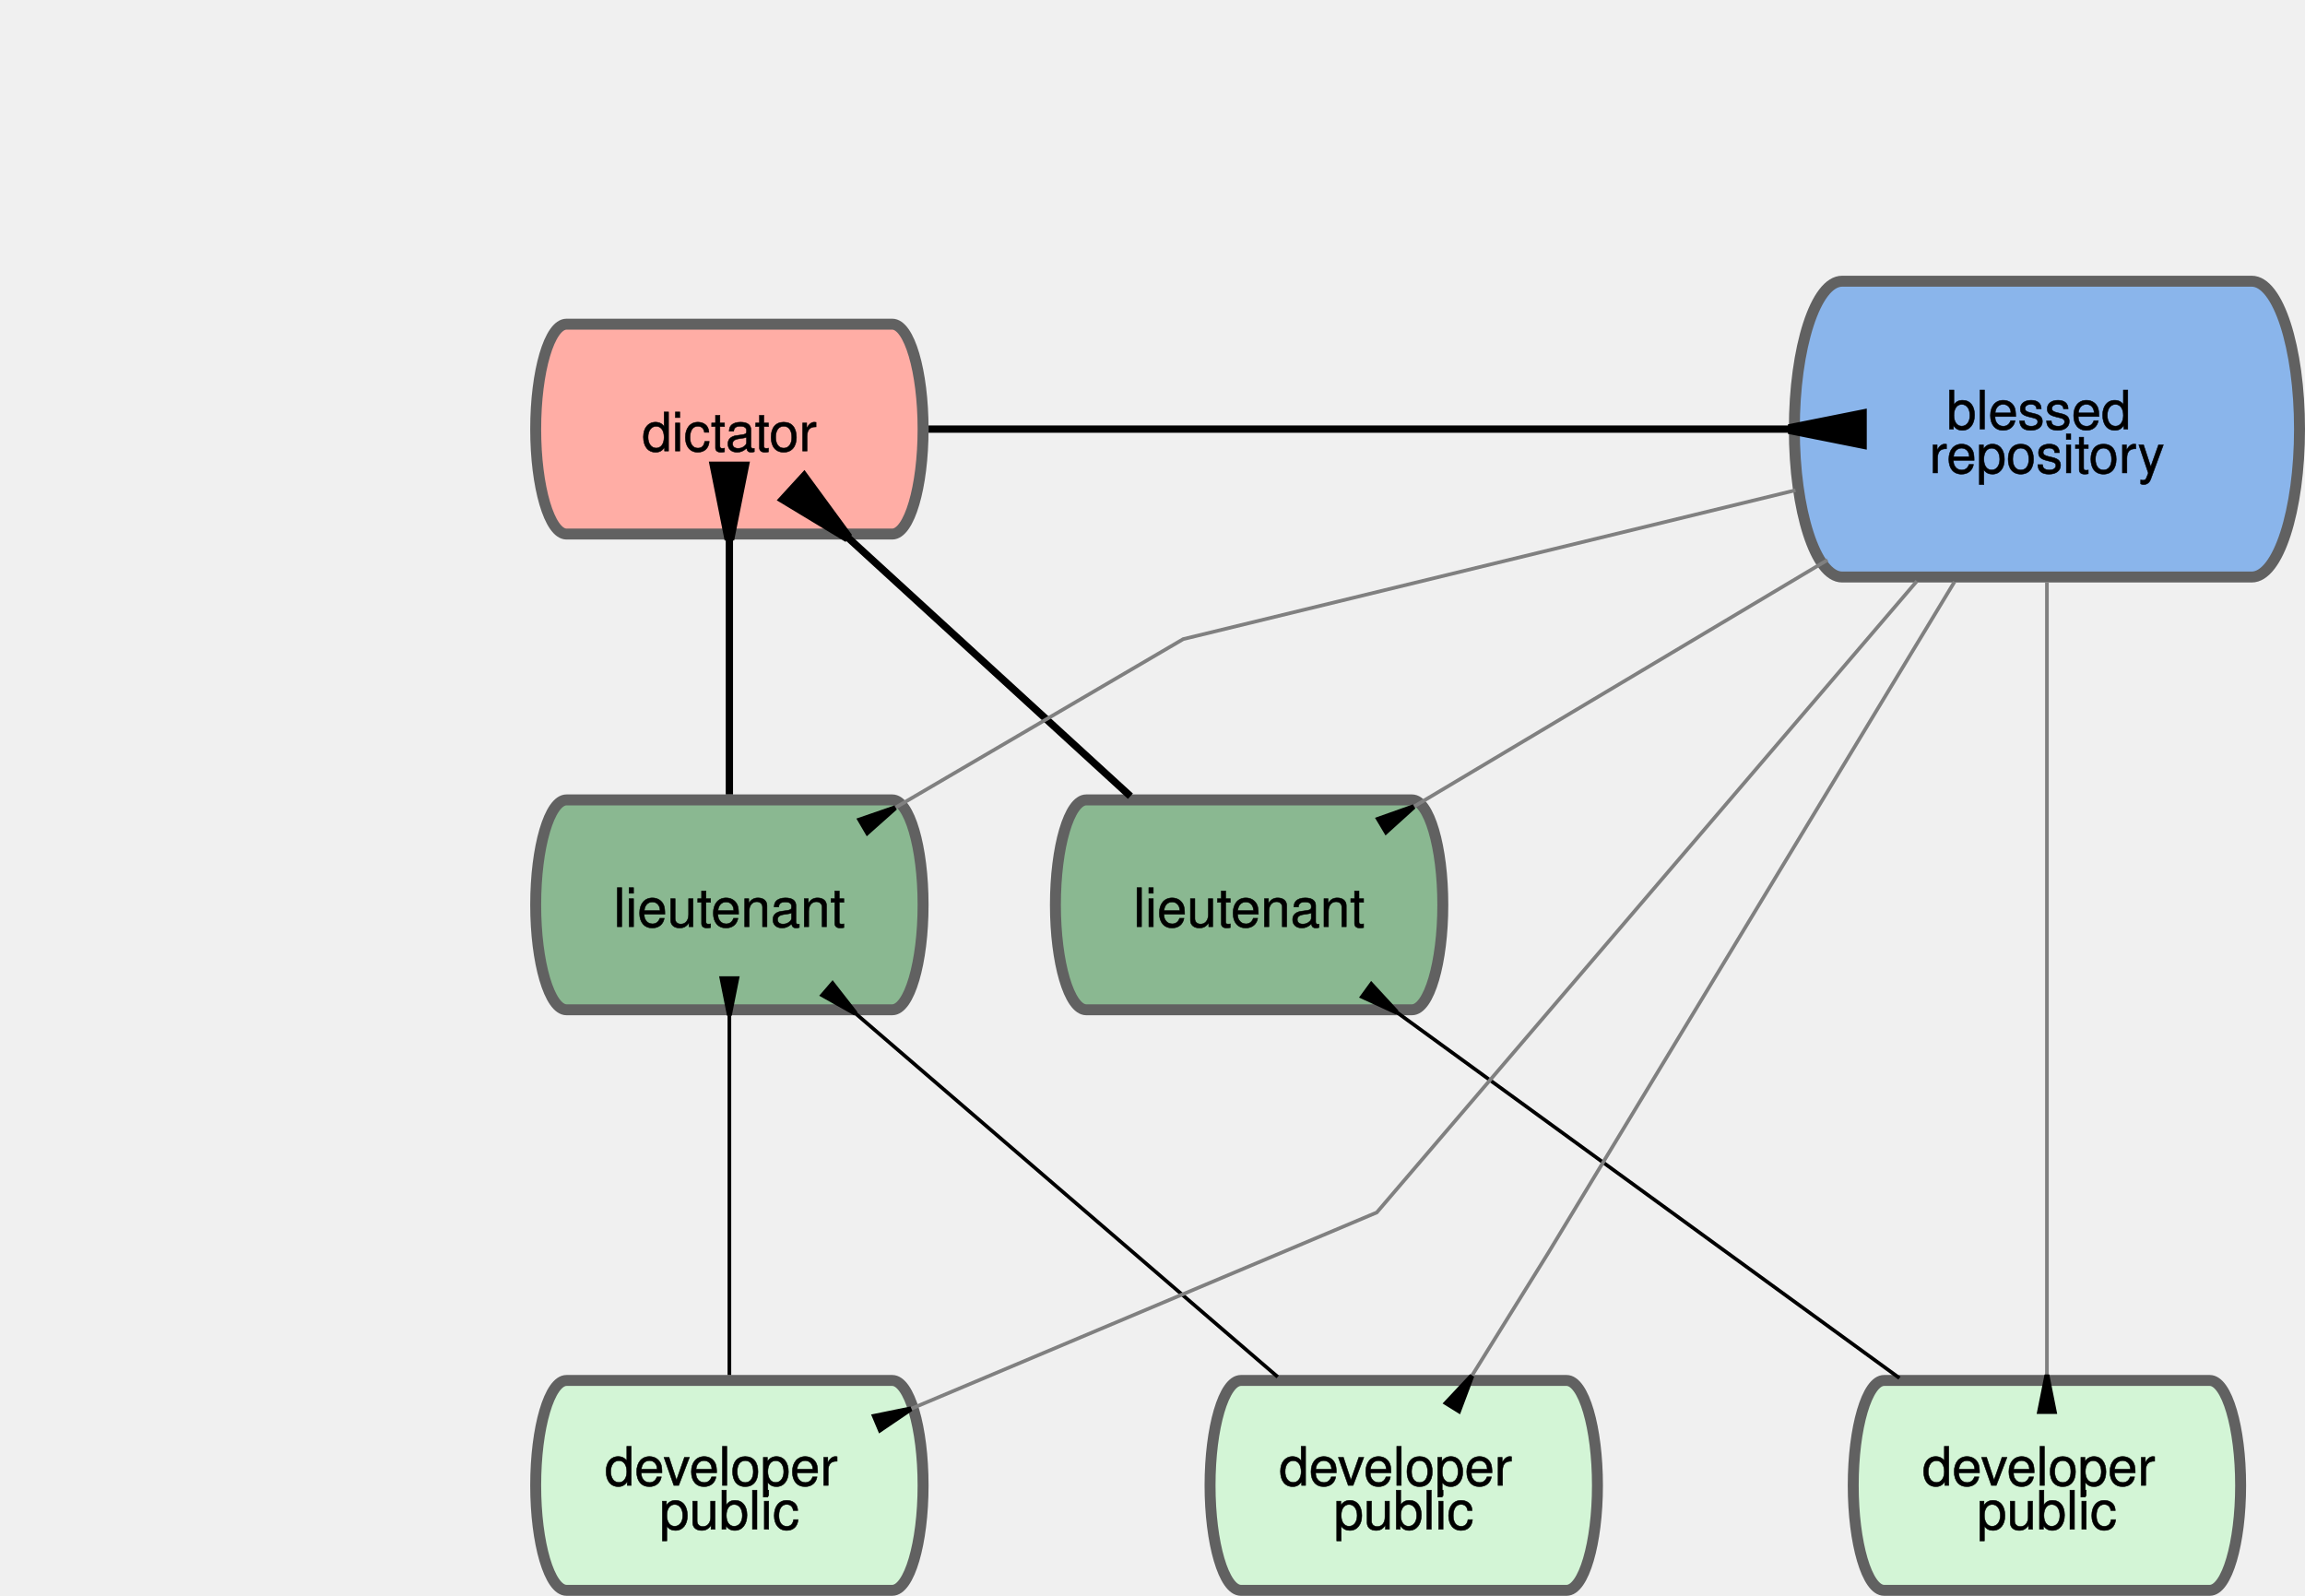
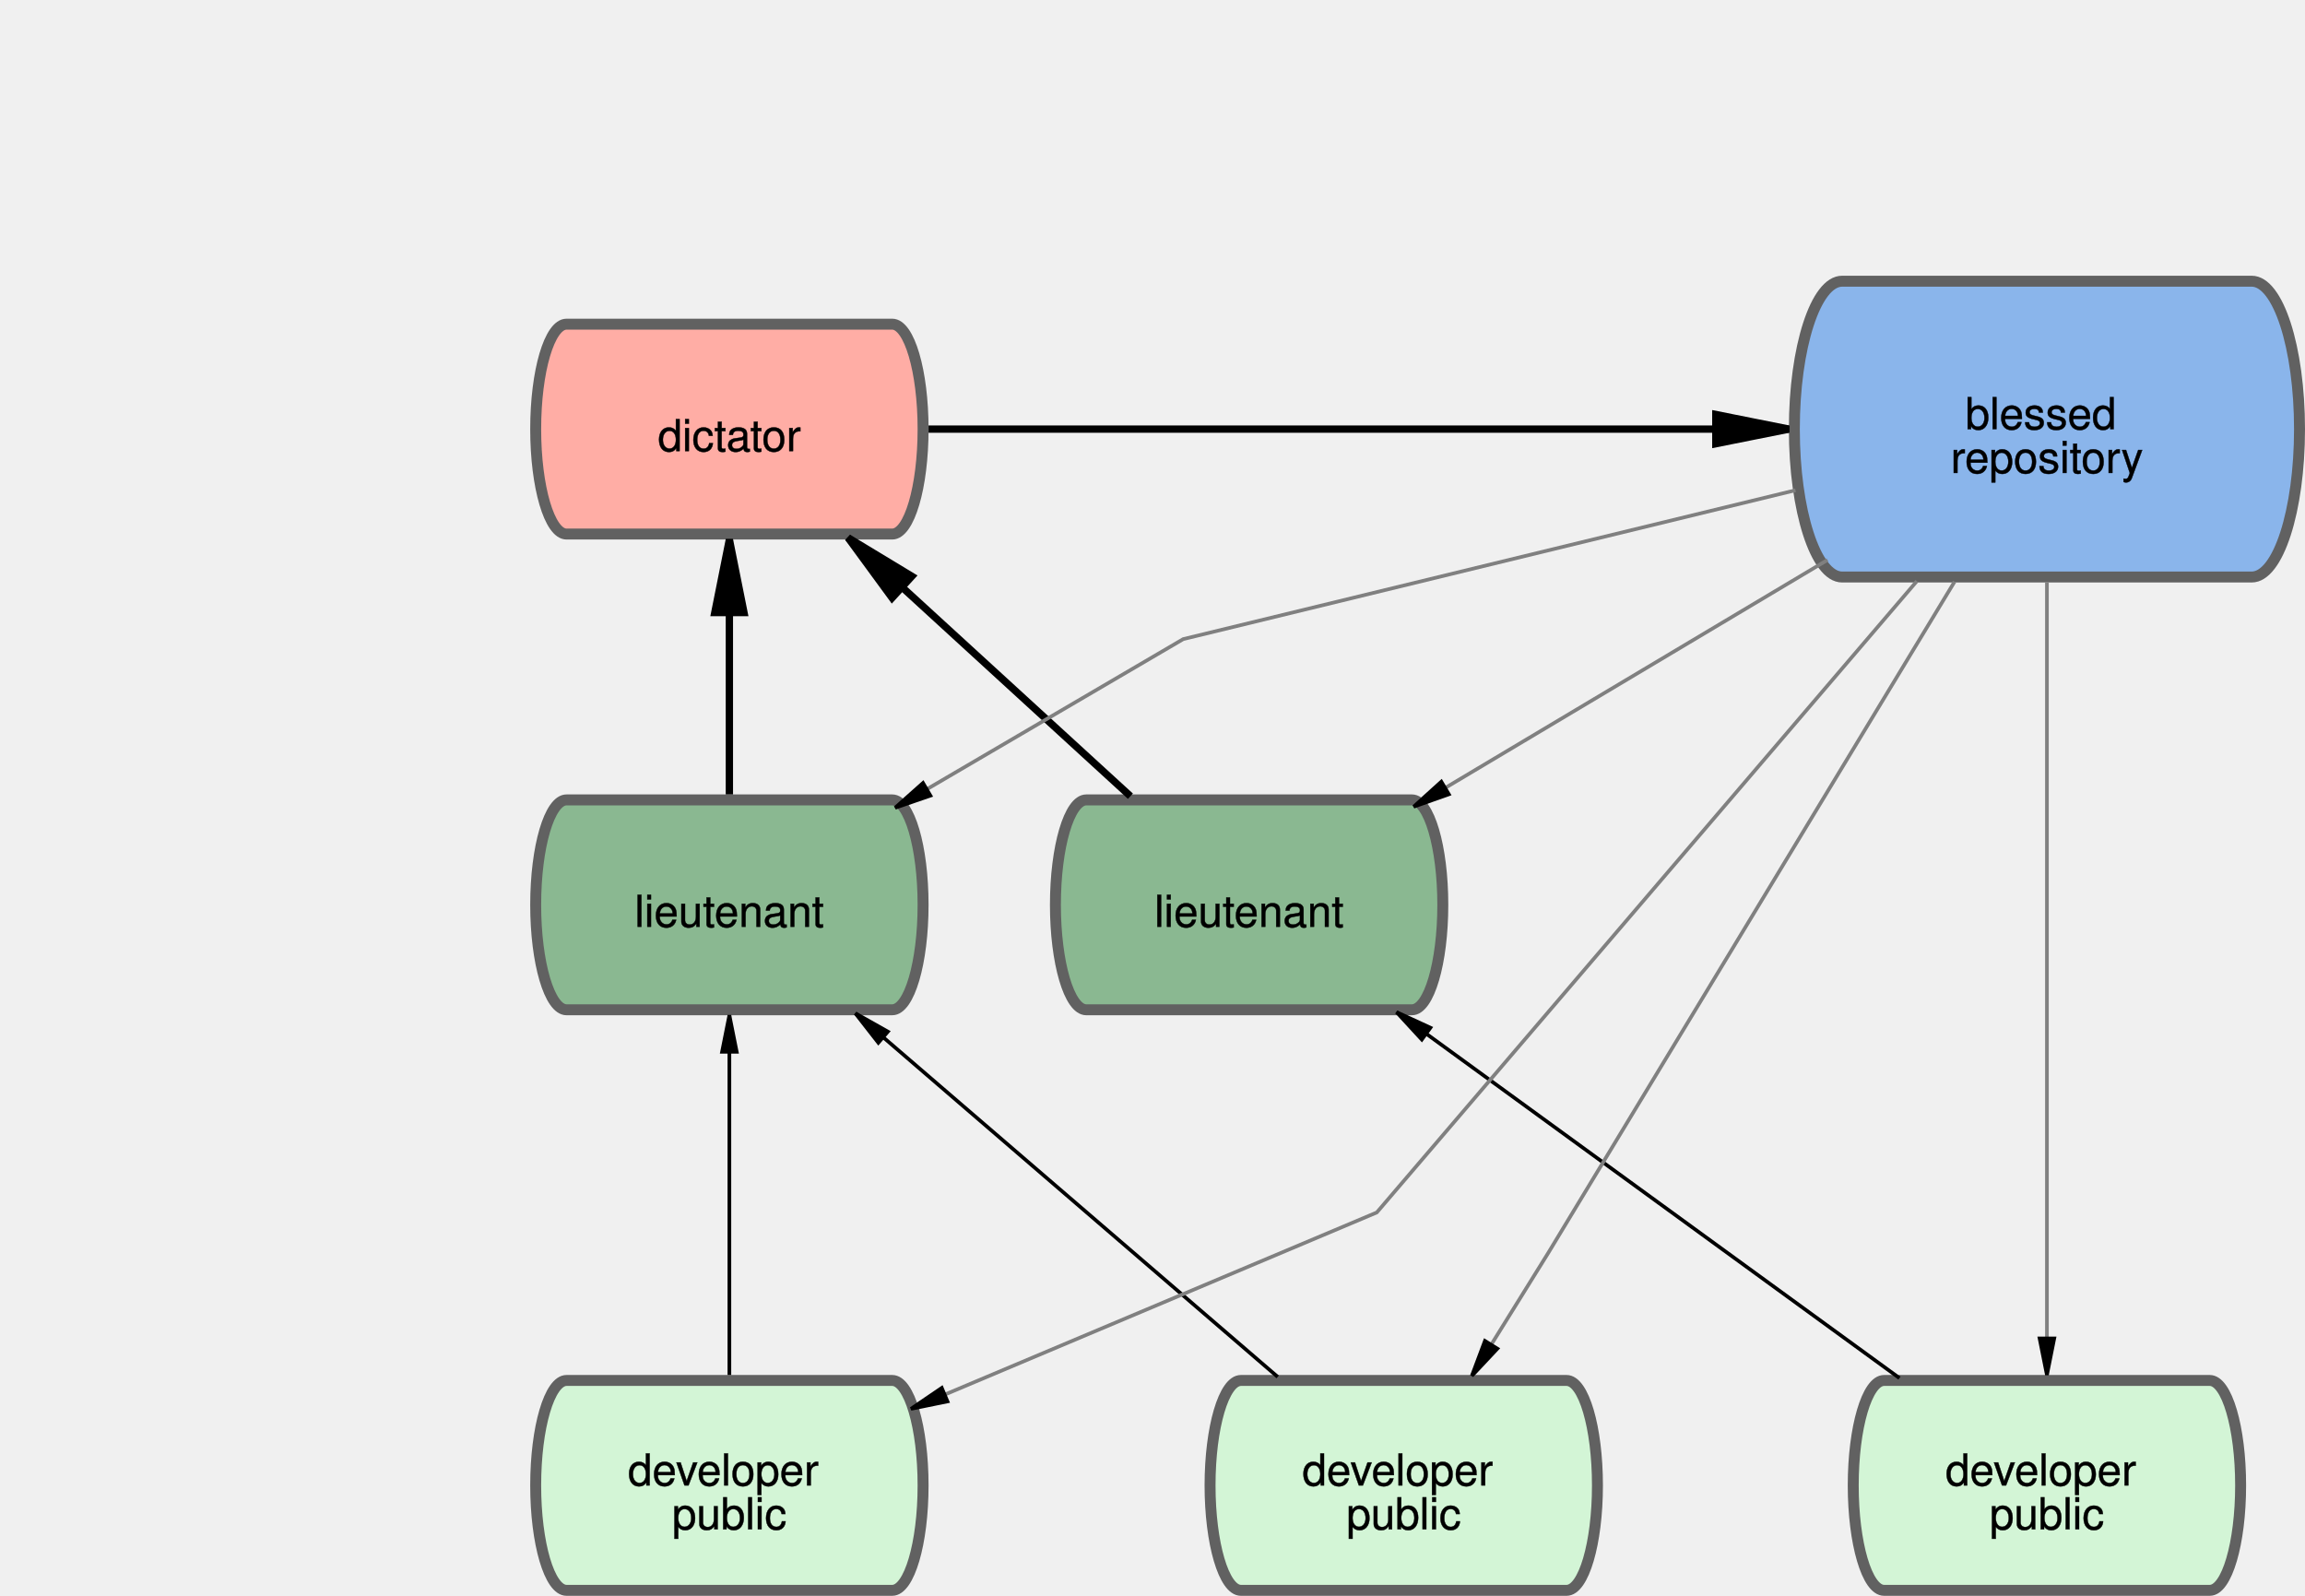
<svg xmlns="http://www.w3.org/2000/svg">
  <defs>
-     <marker id="Arrow1Lend" orient="auto" refX="0.0" refY="0.0" style="overflow:visible;">
-       <path d="M -10,0.0 L -10.0,-2.0 L 0.0,0.0 L -10.0,2.0 z " id="path3666" style="fill-rule:evenodd;stroke:#000000;stroke-width:1.0pt;marker-start:none;" />
+     <marker id="Arrow1Lstart" orient="auto" refX="0.0" refY="0.0" style="overflow:visible">
+       <path d="M 10,0.0 L 10.0,-2.0 L 0.0,0.0 L 10.0,2.0 z" id="path3663" style="fill-rule:evenodd;stroke:#000000;stroke-width:1.0px;marker-start:none" />
    </marker>
  </defs>
  <g style="stroke:#000000;fill:#fff">
-     <rect height="57.47" id="" rx="8.458" ry="28.735" style="stroke:#616161;stroke-width:3px;fill:#d3f5d6" width="106.079" x="331.344" y="378.0" />
-     <text id="" style="fill:#000000;stroke:#000000;stroke-width:0.1pt;font-family: Helvetica;font-size:12pt" x="331.344" y="379.0">
-       <tspan fill="#000000" font-family="LucidaGrande;" font-size="11.0pt" id="" stroke="#000000" text-align="center" text-anchor="middle" x="384.384" y="406.735">
+     <rect height="57.47" id="1957" rx="8.458" ry="28.735" style="stroke:#616161;stroke-width:3px;fill:#d3f5d6" width="106.079" x="331.344" y="378.0" />
+     <text id="1957_text" style="fill:#000000;stroke:#000000;stroke-width:0.1px;font-family: Helvetica;font-size:12px" x="331.344" y="378.0">
+       <tspan fill="#000000" font-family="LucidaGrande;" font-size="12.0px" id="1957_line1" stroke="#000000" text-align="center" text-anchor="middle" x="384.384" y="406.735">
				developer
			</tspan>
-       <tspan fill="#000000" font-family="LucidaGrande;" font-size="11.0pt" id="" stroke="#000000" text-align="center" text-anchor="middle" x="384.384" y="418.735">
+       <tspan fill="#000000" font-family="LucidaGrande;" font-size="12.0px" id="1957_line2" stroke="#000000" text-align="center" text-anchor="middle" x="384.384" y="418.735">
				public
			</tspan>
    </text>
-     <rect height="57.47" id="" rx="8.458" ry="28.735" style="stroke:#616161;stroke-width:3px;fill:#d3f5d6" width="106.079" x="146.684" y="378.0" />
-     <text id="" style="fill:#000000;stroke:#000000;stroke-width:0.1pt;font-family: Helvetica;font-size:12pt" x="146.684" y="379.0">
-       <tspan fill="#000000" font-family="LucidaGrande;" font-size="11.0pt" id="" stroke="#000000" text-align="center" text-anchor="middle" x="199.724" y="406.735">
+     <rect height="57.47" id="1972" rx="8.458" ry="28.735" style="stroke:#616161;stroke-width:3px;fill:#d3f5d6" width="106.079" x="146.684" y="378.0" />
+     <text id="1972_text" style="fill:#000000;stroke:#000000;stroke-width:0.1px;font-family: Helvetica;font-size:12px" x="146.684" y="378.0">
+       <tspan fill="#000000" font-family="LucidaGrande;" font-size="12.0px" id="1972_line1" stroke="#000000" text-align="center" text-anchor="middle" x="199.724" y="406.735">
				developer
			</tspan>
-       <tspan fill="#000000" font-family="LucidaGrande;" font-size="11.0pt" id="" stroke="#000000" text-align="center" text-anchor="middle" x="199.724" y="418.735">
+       <tspan fill="#000000" font-family="LucidaGrande;" font-size="12.0px" id="1972_line2" stroke="#000000" text-align="center" text-anchor="middle" x="199.724" y="418.735">
				public
			</tspan>
    </text>
-     <rect height="57.47" id="" rx="8.458" ry="28.735" style="stroke:#616161;stroke-width:3px;fill:#ffada5" width="106.079" x="146.684" y="88.765" />
-     <text id="" style="fill:#000000;stroke:#000000;stroke-width:0.1pt;font-family: Helvetica;font-size:12pt" x="146.684" y="89.765">
-       <tspan fill="#000000" font-family="LucidaGrande;" font-size="11.0pt" id="" stroke="#000000" text-align="center" text-anchor="middle" x="199.724" y="123.5">
+     <rect height="57.47" id="1973" rx="8.458" ry="28.735" style="stroke:#616161;stroke-width:3px;fill:#ffada5" width="106.079" x="146.684" y="88.765" />
+     <text id="1973_text" style="fill:#000000;stroke:#000000;stroke-width:0.1px;font-family: Helvetica;font-size:12px" x="146.684" y="88.765">
+       <tspan fill="#000000" font-family="LucidaGrande;" font-size="12.0px" id="1973_line1" stroke="#000000" text-align="center" text-anchor="middle" x="199.724" y="123.5">
				dictator
			</tspan>
    </text>
-     <rect height="57.47" id="" rx="8.458" ry="28.735" style="stroke:#616161;stroke-width:3px;fill:#d3f5d6" width="106.079" x="507.462" y="378.0" />
-     <text id="" style="fill:#000000;stroke:#000000;stroke-width:0.1pt;font-family: Helvetica;font-size:12pt" x="507.462" y="379.0">
-       <tspan fill="#000000" font-family="LucidaGrande;" font-size="11.0pt" id="" stroke="#000000" text-align="center" text-anchor="middle" x="560.501" y="406.735">
+     <rect height="57.47" id="1974" rx="8.458" ry="28.735" style="stroke:#616161;stroke-width:3px;fill:#d3f5d6" width="106.079" x="507.462" y="378.0" />
+     <text id="1974_text" style="fill:#000000;stroke:#000000;stroke-width:0.1px;font-family: Helvetica;font-size:12px" x="507.462" y="378.0">
+       <tspan fill="#000000" font-family="LucidaGrande;" font-size="12.0px" id="1974_line1" stroke="#000000" text-align="center" text-anchor="middle" x="560.501" y="406.735">
				developer
			</tspan>
-       <tspan fill="#000000" font-family="LucidaGrande;" font-size="11.0pt" id="" stroke="#000000" text-align="center" text-anchor="middle" x="560.501" y="418.735">
+       <tspan fill="#000000" font-family="LucidaGrande;" font-size="12.0px" id="1974_line2" stroke="#000000" text-align="center" text-anchor="middle" x="560.501" y="418.735">
				public
			</tspan>
    </text>
-     <rect height="81.0" id="" rx="13.098" ry="40.5" style="stroke:#616161;stroke-width:3px;fill:#8ab5eb" width="138.331" x="491.336" y="77.0" />
-     <text id="" style="fill:#000000;stroke:#000000;stroke-width:0.1pt;font-family: Helvetica;font-size:12pt" x="491.336" y="78.0">
-       <tspan fill="#000000" font-family="LucidaGrande;" font-size="11.0pt" id="" stroke="#000000" text-align="center" text-anchor="middle" x="560.501" y="117.5">
+     <rect height="81.0" id="1987" rx="13.098" ry="40.5" style="stroke:#616161;stroke-width:3px;fill:#8ab5eb" width="138.331" x="491.336" y="77.0" />
+     <text id="1987_text" style="fill:#000000;stroke:#000000;stroke-width:0.1px;font-family: Helvetica;font-size:12px" x="491.336" y="77.0">
+       <tspan fill="#000000" font-family="LucidaGrande;" font-size="12.0px" id="1987_line1" stroke="#000000" text-align="center" text-anchor="middle" x="560.501" y="117.5">
				blessed
			</tspan>
-       <tspan fill="#000000" font-family="LucidaGrande;" font-size="11.0pt" id="" stroke="#000000" text-align="center" text-anchor="middle" x="560.501" y="129.5">
+       <tspan fill="#000000" font-family="LucidaGrande;" font-size="12.0px" id="1987_line2" stroke="#000000" text-align="center" text-anchor="middle" x="560.501" y="129.5">
				repository
			</tspan>
    </text>
-     <path d="M 489.836,117.5 L 254.263,117.5" id="" style="marker-start:url(#Arrow1Lend);stroke:#000000;stroke-width:2px;marker-end:none;fill:none" />
-     <rect height="57.47" id="" rx="8.458" ry="28.735" style="stroke:#616161;stroke-width:3px;fill:#8ab891" width="106.079" x="289.0" y="219.03" />
-     <text id="" style="fill:#000000;stroke:#000000;stroke-width:0.1pt;font-family: Helvetica;font-size:12pt" x="289.0" y="220.03">
-       <tspan fill="#000000" font-family="LucidaGrande;" font-size="11.0pt" id="" stroke="#000000" text-align="center" text-anchor="middle" x="342.039" y="253.765">
+     <path d="M 489.836,117.5 L 254.263,117.5" id="1990" style="marker-start:url(#Arrow1Lstart);stroke:#000000;stroke-width:2px;marker-end:none;fill:none" />
+     <rect height="57.47" id="1991" rx="8.458" ry="28.735" style="stroke:#616161;stroke-width:3px;fill:#8ab891" width="106.079" x="289.0" y="219.03" />
+     <text id="1991_text" style="fill:#000000;stroke:#000000;stroke-width:0.1px;font-family: Helvetica;font-size:12px" x="289.0" y="219.03">
+       <tspan fill="#000000" font-family="LucidaGrande;" font-size="12.0px" id="1991_line1" stroke="#000000" text-align="center" text-anchor="middle" x="342.039" y="253.765">
				lieutenant
			</tspan>
    </text>
-     <rect height="57.47" id="" rx="8.458" ry="28.735" style="stroke:#616161;stroke-width:3px;fill:#8ab891" width="106.079" x="146.684" y="219.03" />
-     <text id="" style="fill:#000000;stroke:#000000;stroke-width:0.1pt;font-family: Helvetica;font-size:12pt" x="146.684" y="220.03">
-       <tspan fill="#000000" font-family="LucidaGrande;" font-size="11.0pt" id="" stroke="#000000" text-align="center" text-anchor="middle" x="199.724" y="253.765">
+     <rect height="57.47" id="1993" rx="8.458" ry="28.735" style="stroke:#616161;stroke-width:3px;fill:#8ab891" width="106.079" x="146.684" y="219.03" />
+     <text id="1993_text" style="fill:#000000;stroke:#000000;stroke-width:0.1px;font-family: Helvetica;font-size:12px" x="146.684" y="219.03">
+       <tspan fill="#000000" font-family="LucidaGrande;" font-size="12.0px" id="1993_line1" stroke="#000000" text-align="center" text-anchor="middle" x="199.724" y="253.765">
				lieutenant
			</tspan>
    </text>
-     <path d="M 234.239,277.478 L 349.868,377.021" id="" style="marker-start:url(#Arrow1Lend);stroke:#000000;marker-end:none;fill:none" />
-     <path d="M 199.724,278.0 L 199.724,376.5" id="" style="marker-start:url(#Arrow1Lend);stroke:#000000;marker-end:none;fill:none" />
-     <path d="M 382.419,277.148 L 520.122,377.352" id="" style="marker-start:url(#Arrow1Lend);stroke:#000000;marker-end:none;fill:none" />
-     <path d="M 199.724,147.735 L 199.724,217.53" id="" style="marker-start:url(#Arrow1Lend);stroke:#000000;stroke-width:2px;marker-end:none;fill:none" />
-     <path d="M 232.223,147.248 L 309.54,218.017" id="" style="marker-start:url(#Arrow1Lend);stroke:#000000;stroke-width:2px;marker-end:none;fill:none" />
-     <path d="M 245.126,221.181 L 324.0,175.0  L 491.649,134.24" id="" style="marker-start:url(#Arrow1Lend);stroke:#808080;marker-end:none;fill:none" />
-     <path d="M 387.11,220.89 L 500.411,153.331" id="" style="marker-start:url(#Arrow1Lend);stroke:#808080;marker-end:none;fill:none" />
-     <path d="M 560.502,376.5 L 560.501,159.5" id="" style="marker-start:url(#Arrow1Lend);stroke:#808080;marker-end:none;fill:none" />
-     <path d="M 403.036,376.726 L 424.0,343.0  L 535.209,159.283" id="" style="marker-start:url(#Arrow1Lend);stroke:#808080;marker-end:none;fill:none" />
-     <path d="M 249.447,385.773 L 377.0,332.0  L 524.879,159.14" id="" style="marker-start:url(#Arrow1Lend);stroke:#808080;marker-end:none;fill:none" />
+     <path d="M 234.239,277.478 L 349.868,377.021" id="1998" style="marker-start:url(#Arrow1Lstart);stroke:#000000;marker-end:none;fill:none" />
+     <path d="M 199.724,278.0 L 199.724,376.5" id="1999" style="marker-start:url(#Arrow1Lstart);stroke:#000000;marker-end:none;fill:none" />
+     <path d="M 382.419,277.148 L 520.122,377.352" id="2000" style="marker-start:url(#Arrow1Lstart);stroke:#000000;marker-end:none;fill:none" />
+     <path d="M 199.724,147.735 L 199.724,217.53" id="2002" style="marker-start:url(#Arrow1Lstart);stroke:#000000;stroke-width:2px;marker-end:none;fill:none" />
+     <path d="M 232.223,147.248 L 309.54,218.017" id="2003" style="marker-start:url(#Arrow1Lstart);stroke:#000000;stroke-width:2px;marker-end:none;fill:none" />
+     <path d="M 245.126,221.181 L 324.0,175.0  L 491.649,134.24" id="2006" style="marker-start:url(#Arrow1Lstart);stroke:#808080;marker-end:none;fill:none" />
+     <path d="M 387.11,220.89 L 500.411,153.331" id="2007" style="marker-start:url(#Arrow1Lstart);stroke:#808080;marker-end:none;fill:none" />
+     <path d="M 560.502,376.5 L 560.501,159.5" id="2010" style="marker-start:url(#Arrow1Lstart);stroke:#808080;marker-end:none;fill:none" />
+     <path d="M 403.036,376.726 L 424.0,343.0  L 535.209,159.283" id="2011" style="marker-start:url(#Arrow1Lstart);stroke:#808080;marker-end:none;fill:none" />
+     <path d="M 249.447,385.773 L 377.0,332.0  L 524.879,159.14" id="2012" style="marker-start:url(#Arrow1Lstart);stroke:#808080;marker-end:none;fill:none" />
  </g>
</svg>
